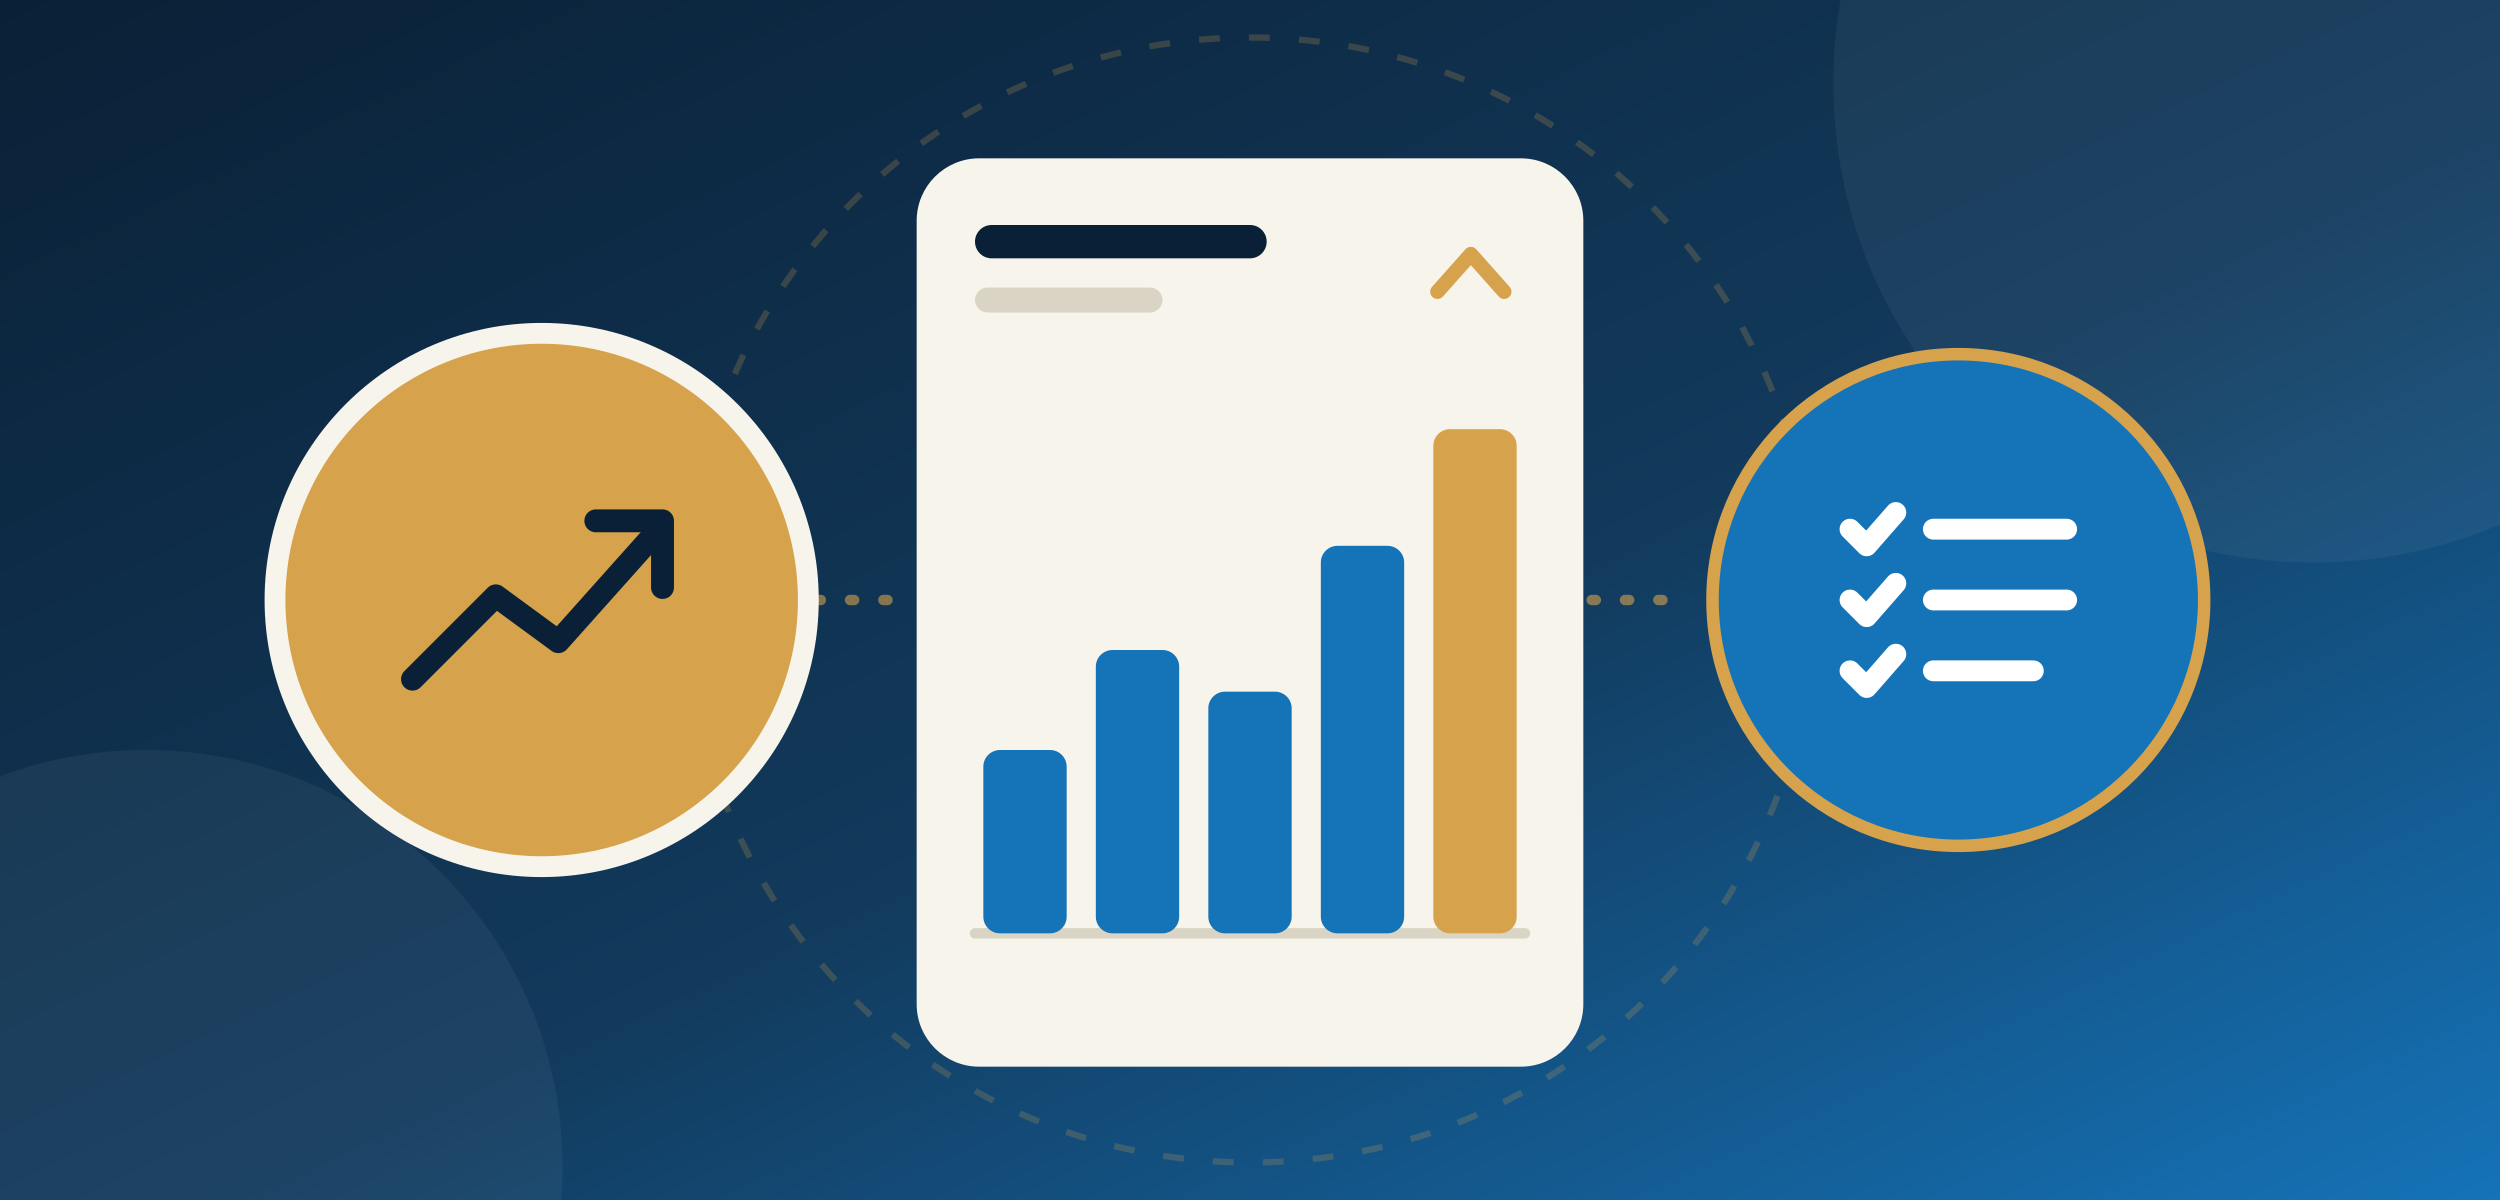
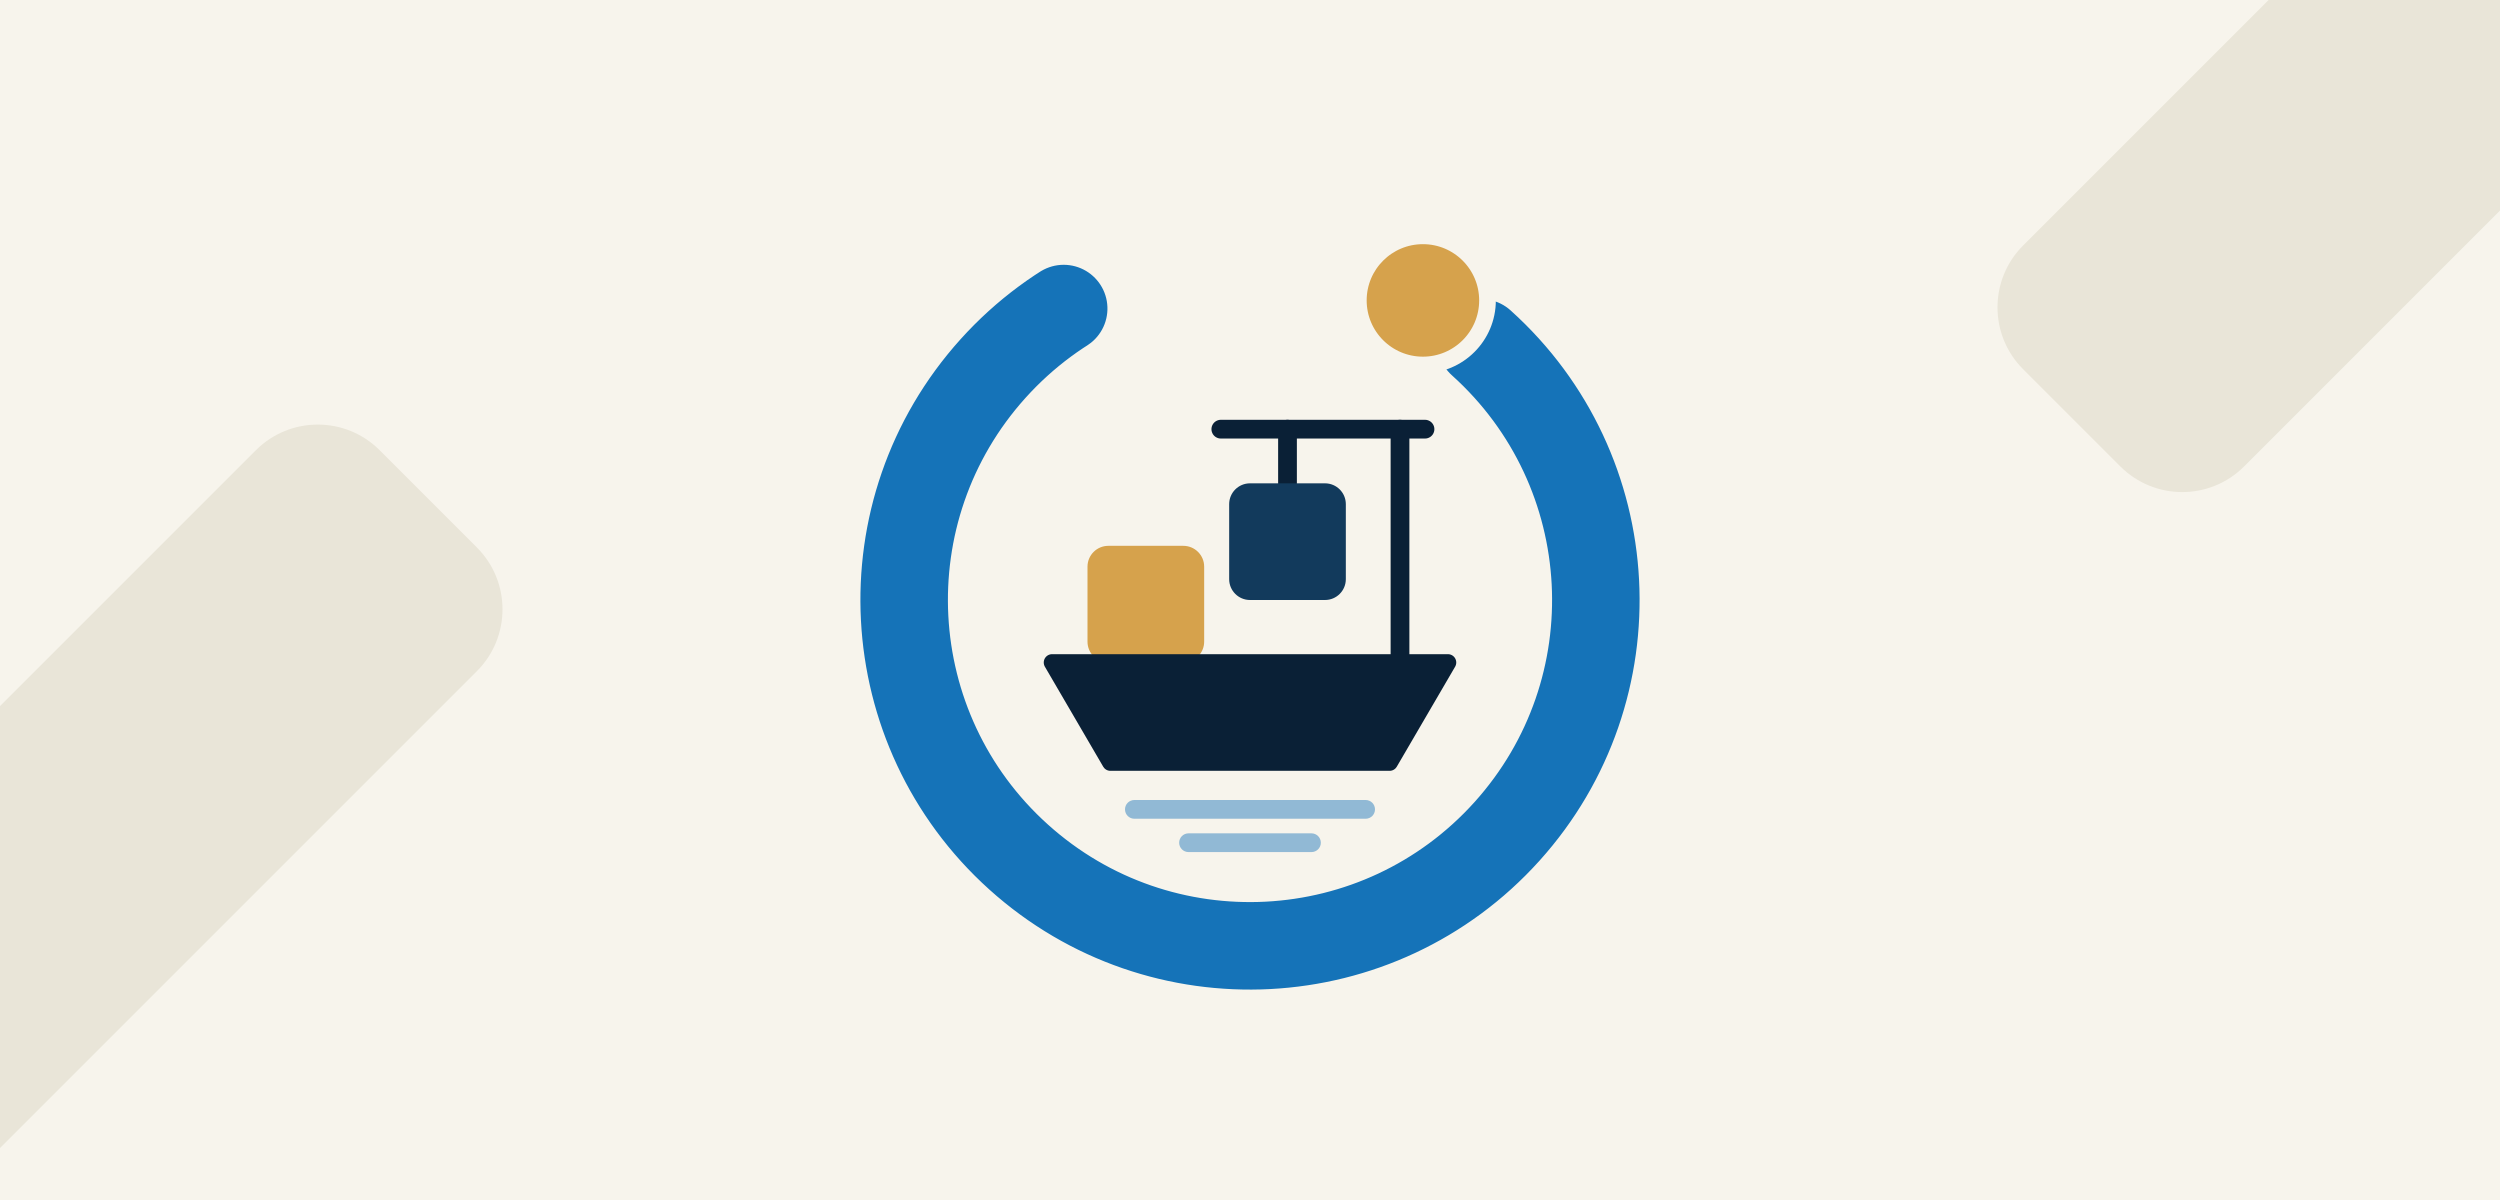
- <svg xmlns="http://www.w3.org/2000/svg" width="1200" height="576" viewBox="0 0 1200 576">
-   <defs>
-     <linearGradient id="bg" x1="0" y1="0" x2="1" y2="1">
-       <stop offset="0" stop-color="#0A2036" />
-       <stop offset="0.55" stop-color="#123A5C" />
-       <stop offset="1" stop-color="#1573B8" />
-     </linearGradient>
-   </defs>
-   <rect width="1200" height="576" fill="url(#bg)" />
-   <circle cx="1110" cy="40" r="230" fill="#FFFFFF" fill-opacity="0.05" />
-   <circle cx="70" cy="560" r="200" fill="#FFFFFF" fill-opacity="0.05" />
-   <circle cx="600" cy="288" r="270" fill="none" stroke="#D6A24C" stroke-opacity="0.22" stroke-width="3" stroke-dasharray="10 14" />
-   <g stroke="#D6A24C" stroke-opacity="0.6" stroke-width="5" stroke-linecap="round" stroke-dasharray="2 14">
-     <line x1="392" y1="288" x2="436" y2="288" />
-     <line x1="764" y1="288" x2="808" y2="288" />
+ <svg xmlns="http://www.w3.org/2000/svg" width="1200" height="576" viewBox="0 0 1200 576" role="img">
+   <rect width="1200" height="576" fill="#F7F4EC" />
+   <g fill="#E9E5D8">
+     <rect x="-170" y="320" width="440" height="150" rx="42" transform="rotate(-45 50 395)" />
+     <rect x="930" y="-30" width="440" height="150" rx="42" transform="rotate(-45 1150 45)" />
  </g>
-   <rect x="440" y="76" width="320" height="436" rx="30" fill="#F7F4EC" />
-   <rect x="468" y="108" width="140" height="16" rx="8" fill="#0A2036" />
-   <rect x="468" y="138" width="90" height="12" rx="6" fill="#D9D4C4" />
-   <polyline points="690,140 706,122 722,140" fill="none" stroke="#D6A24C" stroke-width="7" stroke-linecap="round" stroke-linejoin="round" />
-   <line x1="468" y1="448" x2="732" y2="448" stroke="#D9D4C4" stroke-width="5" stroke-linecap="round" />
-   <rect x="472" y="360" width="40" height="88" rx="8" fill="#1573B8" />
-   <rect x="526" y="312" width="40" height="136" rx="8" fill="#1573B8" />
-   <rect x="580" y="332" width="40" height="116" rx="8" fill="#1573B8" />
-   <rect x="634" y="262" width="40" height="186" rx="8" fill="#1573B8" />
-   <rect x="688" y="206" width="40" height="242" rx="8" fill="#D6A24C" />
-   <circle cx="260" cy="288" r="128" fill="#D6A24C" stroke="#F7F4EC" stroke-width="10" />
-   <g transform="translate(260 288)" fill="none" stroke="#0A2036" stroke-width="11" stroke-linecap="round" stroke-linejoin="round">
-     <polyline points="-62,38 -22,-2 8,20 58,-36" />
-     <polyline points="26,-38 58,-38 58,-6" />
+   <circle cx="600" cy="288" r="166" fill="none" stroke="#1573B8" stroke-width="42" stroke-linecap="round" stroke-dasharray="827 216" transform="rotate(-48 600 288)" />
+   <circle cx="683" cy="144.2" r="31" fill="#D6A24C" stroke="#F7F4EC" stroke-width="8" />
+   <g stroke="#0A2036" stroke-width="9" stroke-linecap="round" stroke-linejoin="round" fill="none">
+     <line x1="672" y1="318" x2="672" y2="206" />
+     <line x1="586" y1="206" x2="684" y2="206" />
+     <line x1="618" y1="206" x2="618" y2="232" />
  </g>
-   <circle cx="940" cy="288" r="118" fill="#1573B8" stroke="#D6A24C" stroke-width="6" />
-   <g transform="translate(940 288)" fill="none" stroke="#FFFFFF" stroke-width="10" stroke-linecap="round" stroke-linejoin="round">
-     <polyline points="-52,-34 -44,-26 -30,-42" />
-     <line x1="-12" y1="-34" x2="52" y2="-34" />
-     <polyline points="-52,0 -44,8 -30,-8" />
-     <line x1="-12" y1="0" x2="52" y2="0" />
-     <polyline points="-52,34 -44,42 -30,26" />
-     <line x1="-12" y1="34" x2="36" y2="34" />
-   </g>
+   <rect x="590" y="232" width="56" height="56" rx="10" fill="#123A5C" />
+   <rect x="522" y="262" width="56" height="56" rx="10" fill="#D6A24C" />
+   <polygon points="505,318 695,318 667,366 533,366" fill="#0A2036" stroke="#0A2036" stroke-width="8" stroke-linejoin="round" />
+   <rect x="540" y="384" width="120" height="9" rx="4.5" fill="#1573B8" fill-opacity="0.45" />
+   <rect x="566" y="400" width="68" height="9" rx="4.5" fill="#1573B8" fill-opacity="0.45" />
</svg>
